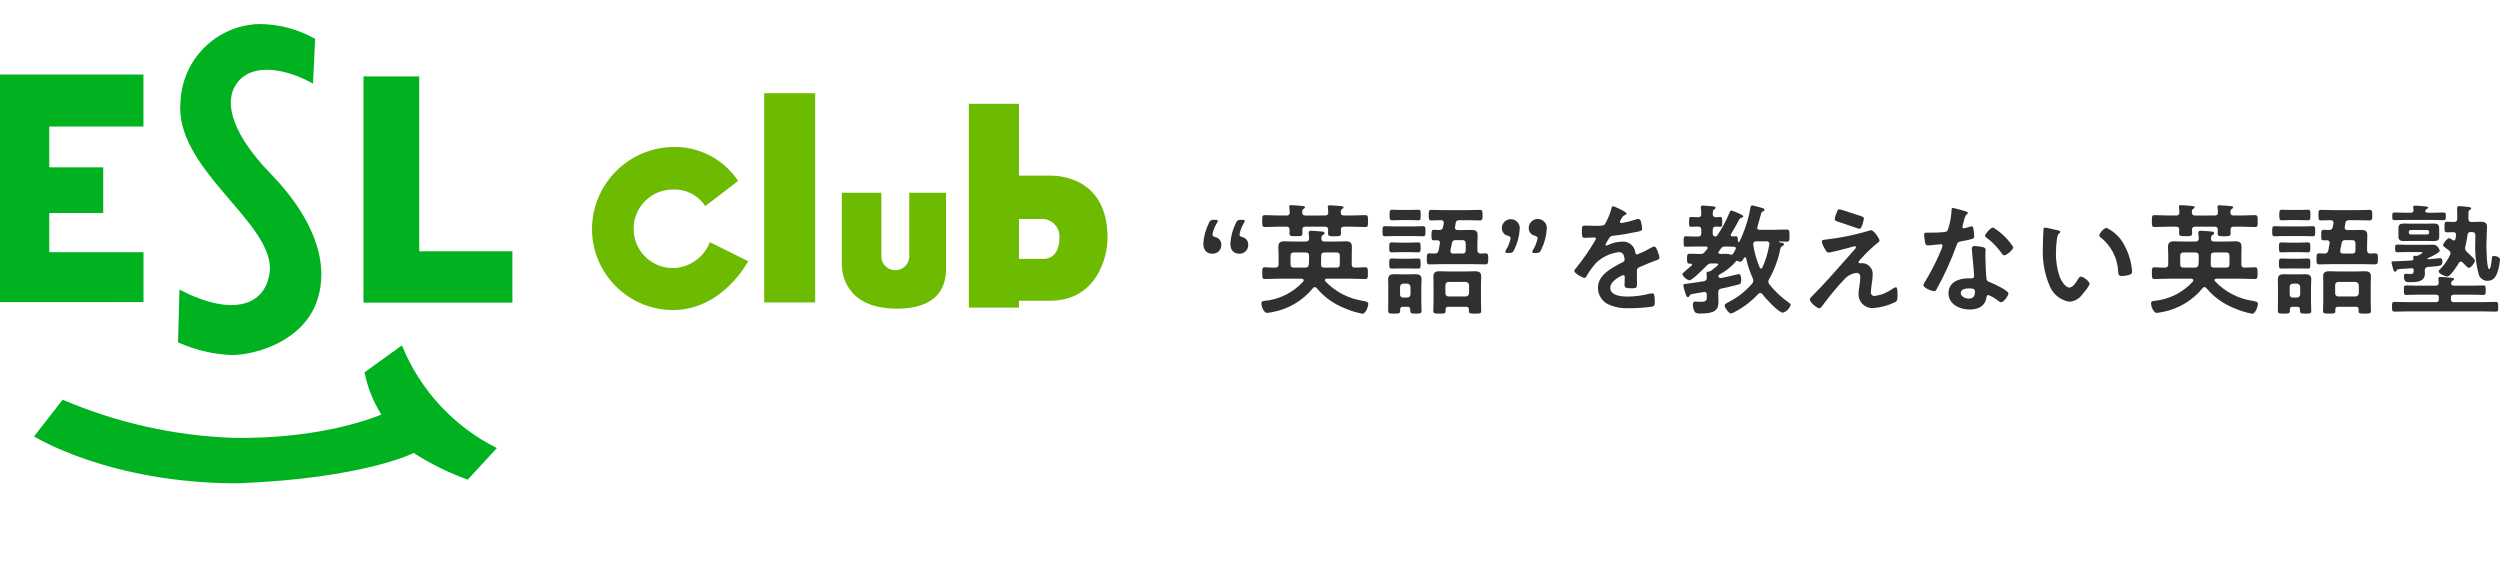
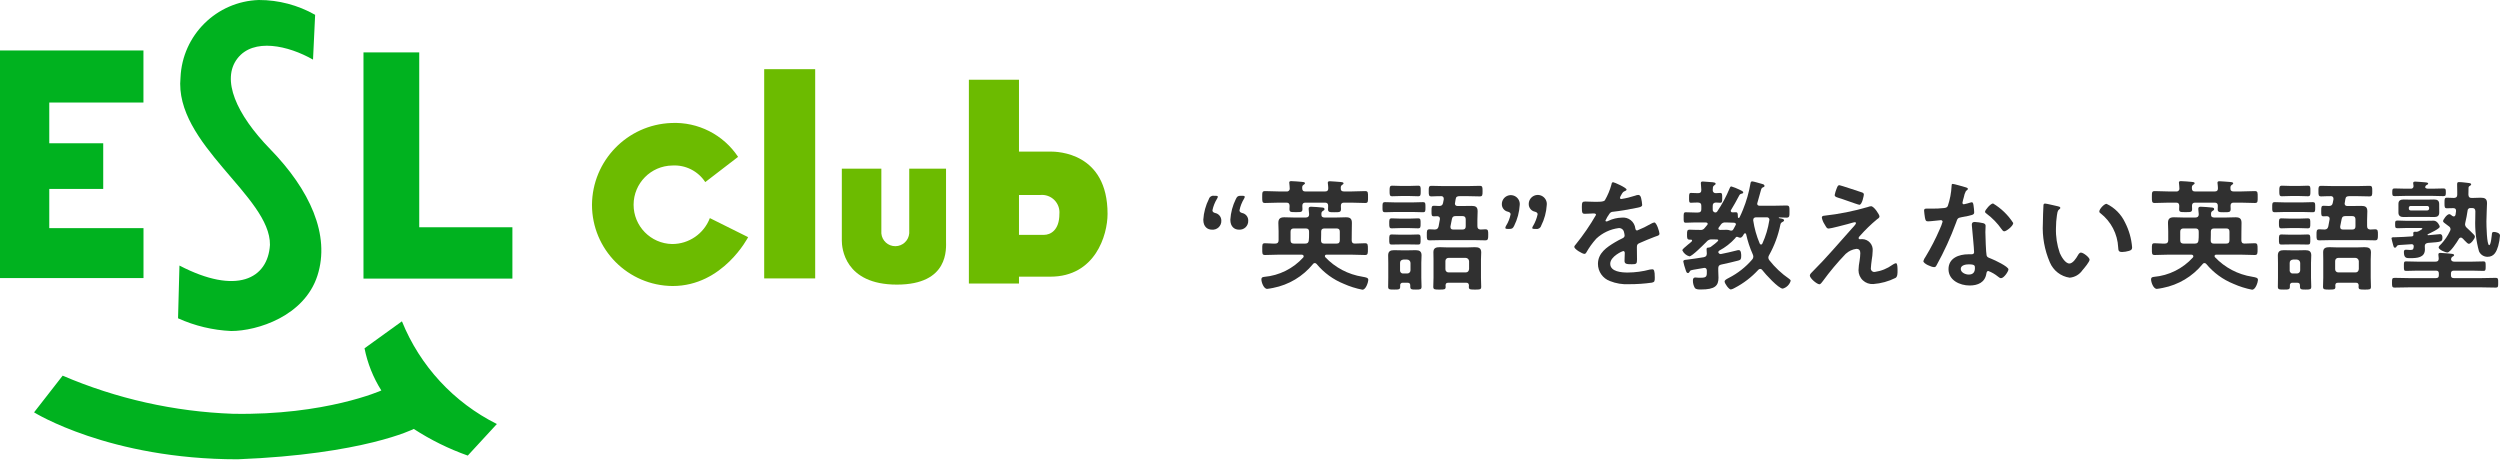
- <svg xmlns="http://www.w3.org/2000/svg" width="208.021" height="48" viewBox="0 -2 208.021 48">
-   <style>
-     /* ESL の下の曲線は「口」。ゆっくり開いて閉じる */
-     .esl-mouth{transform-box:fill-box;transform-origin:50% 0%;overflow:visible;
-       /* animation:eslTalk 4.6s cubic-bezier(.45,0,.35,1) infinite */}
-     @keyframes eslTalk{
-       0%,58%,100%{transform:scaleY(1) scaleX(1)}
-       66%        {transform:scaleY(1.34) scaleX(.99)}
-       74%        {transform:scaleY(.80) scaleX(1.008)}
-       82%        {transform:scaleY(1.22) scaleX(.995)}
-       90%        {transform:scaleY(.88) scaleX(1.006)}
-     }
-     @media(prefers-reduced-motion:reduce){.esl-mouth{animation:none}}
-   </style>
+ <svg xmlns="http://www.w3.org/2000/svg" width="208.021" height="38.217" viewBox="0 0 208.021 38.217">
  <defs>
    <clipPath id="clip-path">
-       <rect id="長方形_637" data-name="長方形 637" width="208.021" height="48" transform="translate(0 0)" fill="none" />
+       <rect id="長方形_637" data-name="長方形 637" width="208.021" height="38.217" transform="translate(0 0)" fill="none" />
    </clipPath>
  </defs>
  <g id="logo" transform="translate(0 0)">
    <path id="パス_14775" data-name="パス 14775" d="M30.245,4.36h4.639V18.91h7.752v4.272H30.245Z" fill="#00b21f" />
    <g id="グループ_720" data-name="グループ 720">
      <g id="グループ_719" data-name="グループ 719" clip-path="url(#clip-path)">
-         <path id="esl-mouth" class="esl-mouth" data-name="パス 14776" d="M38.922,37.909l2.422-2.628a16.448,16.448,0,0,1-7.9-8.545l-3.113,2.246a10.373,10.373,0,0,0,1.4,3.509s-4.654,2.085-12.362,1.939A39.6,39.6,0,0,1,5.213,31.258L2.834,34.311s6.24,3.909,16.943,3.906c10.512-.412,14.652-2.525,14.652-2.525a21.423,21.423,0,0,0,4.493,2.217" fill="#00b21f" />
+         <path id="パス_14776" data-name="パス 14776" d="M38.922,37.909l2.422-2.628a16.448,16.448,0,0,1-7.9-8.545l-3.113,2.246a10.373,10.373,0,0,0,1.4,3.509s-4.654,2.085-12.362,1.939A39.6,39.6,0,0,1,5.213,31.258L2.834,34.311s6.24,3.909,16.943,3.906c10.512-.412,14.652-2.525,14.652-2.525a21.423,21.423,0,0,0,4.493,2.217" fill="#00b21f" />
        <path id="パス_14777" data-name="パス 14777" d="M58.684,15.152l2.731-2.1a6.311,6.311,0,0,0-5.55-2.818,6.861,6.861,0,0,0-6.607,6.812,6.759,6.759,0,0,0,6.71,6.753c4.2,0,6.283-4.066,6.283-4.066l-3.185-1.586a3.351,3.351,0,0,1-3.142,2.158,3.267,3.267,0,0,1,.014-6.533,3.059,3.059,0,0,1,2.746,1.38" fill="#6cbb00" />
        <rect id="長方形_636" data-name="長方形 636" width="4.243" height="17.41" transform="translate(63.587 5.756)" fill="#6cbb00" />
        <path id="パス_14778" data-name="パス 14778" d="M73.336,14.036H70.047v5.995c0,.565.206,3.651,4.581,3.651s4.09-3.027,4.09-3.651,0-5.995,0-5.995H75.656V19.41a1.164,1.164,0,0,1-2.32.015Z" fill="#6cbb00" />
        <path id="パス_14779" data-name="パス 14779" d="M87.4,12.612H84.788V6.637H80.619V23.594h4.169v-.573H87.4c3.73,0,4.758-3.45,4.758-5.226,0-5.1-4.156-5.183-4.758-5.183m-.528,6.93H84.788V16.224h1.777A1.454,1.454,0,0,1,88.15,17.81c0,1.35-.749,1.732-1.277,1.732" fill="#6cbb00" />
        <path id="パス_14780" data-name="パス 14780" d="M0,23.138V4.2H11.936V8.53H4.1v3.392H8.589v3.8H4.1v3.261h7.84v4.154Z" fill="#00b21f" />
        <path id="パス_14781" data-name="パス 14781" d="M26.046,4.962l.176-3.729A9.477,9.477,0,0,0,21.539,0,6.742,6.742,0,0,0,15.02,6.445c-.543,5.535,7.5,9.895,7.443,13.933-.175,2.834-2.789,4.185-7.531,1.718l-.117,4.389a12.068,12.068,0,0,0,4.419,1.058c2.173,0,6.093-1.233,7.179-4.61s-.624-7.128-3.934-10.527c-2.843-2.919-4.067-5.785-2.731-7.532s4.243-1.086,6.3.088" fill="#00b21f" />
        <path id="パス_14782" data-name="パス 14782" d="M101.625,18.36a.719.719,0,0,1-.79.749c-.34,0-.71-.22-.71-.829a4.428,4.428,0,0,1,.47-1.73.369.369,0,0,1,.42-.259h.1c.15,0,.22.02.22.08a.438.438,0,0,1-.07.17,2.967,2.967,0,0,0-.38.96c0,.119.08.179.21.219a.641.641,0,0,1,.53.64m2.238,0a.716.716,0,0,1-.779.749c-.34,0-.71-.22-.71-.829a4.485,4.485,0,0,1,.46-1.719c.11-.23.179-.27.42-.27h.1c.151,0,.221.02.221.09a.4.4,0,0,1-.07.169,3,3,0,0,0-.37.951c0,.119.08.179.209.219a.632.632,0,0,1,.52.64" fill="#303030" />
        <path id="パス_14783" data-name="パス 14783" d="M112.472,19.989c0,.179.07.279.26.279.29,0,.569-.029.849-.029.24,0,.24.12.24.489s0,.49-.24.49c-.41,0-.819-.03-1.239-.03h-1.959c-.08.01-.14.03-.14.12a.14.14,0,0,0,.03.09,5.427,5.427,0,0,0,3.1,1.629c.321.06.48.08.48.269,0,.141-.18.81-.49.81a7.116,7.116,0,0,1-1.549-.489,5.717,5.717,0,0,1-2.259-1.65.208.208,0,0,0-.159-.08.185.185,0,0,0-.151.091,5.664,5.664,0,0,1-3.307,1.978c-.111.02-.41.081-.5.081-.29,0-.48-.56-.48-.79,0-.17.1-.19.239-.21a4.964,4.964,0,0,0,3.249-1.62.135.135,0,0,0,.03-.089c0-.1-.08-.13-.16-.14H106.5c-.42,0-.83.03-1.239.03-.25,0-.23-.14-.23-.49s-.02-.489.219-.489c.29,0,.58.04.87.029.19,0,.27-.1.27-.279v-.73c0-.24-.02-.47-.02-.71,0-.359.16-.469.5-.469.281,0,.55.02.83.02h.95c.19,0,.28-.09.28-.27,0-.03-.021-.21-.03-.33a1.03,1.03,0,0,1-.01-.13c0-.14.09-.169.2-.169.17,0,.79.049.95.069.08.01.17.03.17.13,0,.08-.06.11-.13.15-.12.07-.129.15-.129.28-.011.19.079.27.269.27h.949c.271,0,.54-.02.82-.02.339,0,.5.1.5.469,0,.24-.01.47-.01.71Zm-2.219-4.058c.19,0,.27-.07.27-.27,0-.12-.02-.26-.031-.37,0-.03-.009-.06-.009-.089,0-.111.1-.121.179-.121.16,0,.68.05.861.06.1.01.269.01.269.12,0,.05-.05.08-.11.12-.119.08-.119.15-.119.28-.011.2.089.27.269.27h.58c.4,0,.789-.03,1.179-.03.25,0,.24.12.24.5s.01.489-.24.489c-.39,0-.779-.029-1.179-.029h-.58c-.18,0-.26.079-.26.269,0,.09.01.17.01.26,0,.27-.12.27-.569.27-.37,0-.51,0-.51-.25,0-.09.01-.19.01-.289,0-.191-.09-.26-.27-.26h-1.619c-.18,0-.26.079-.26.269,0,.09.01.17.01.26,0,.27-.12.26-.54.26s-.539.01-.539-.25c0-.09.01-.18.01-.279-.01-.191-.08-.26-.271-.26h-.589c-.39,0-.78.029-1.179.029-.24,0-.24-.109-.24-.489,0-.41,0-.5.25-.5.389,0,.779.03,1.169.03h.6a.235.235,0,0,0,.27-.27c0-.11-.02-.28-.031-.39,0-.02-.009-.06-.009-.08,0-.11.089-.119.179-.119.16,0,.67.04.85.059.11.01.28.01.28.12,0,.05-.05.08-.11.121-.12.08-.12.139-.12.3.01.19.08.26.27.26Zm-2.589,3.078c-.189,0-.279.08-.279.27v.71c0,.2.09.279.279.279h.94c.19,0,.28-.069.3-.27a3.732,3.732,0,0,0,.021-.489v-.23c0-.19-.08-.27-.28-.27Zm2.509,1.259h1.039c.19,0,.271-.079.271-.279v-.71c0-.19-.081-.27-.271-.27h-1c-.2,0-.28.08-.28.27v.24c0,.16-.01.319-.01.489s.07.26.25.26" fill="#303030" />
        <path id="パス_14784" data-name="パス 14784" d="M116.045,17.64c-.27,0-.56.019-.79.019s-.219-.12-.219-.42-.011-.419.219-.419c.25,0,.52.02.79.02H117.6c.279,0,.55-.02.8-.02.22,0,.209.11.209.419s.011.42-.209.42-.53-.019-.8-.019Zm1.3,6.116c0-.159-.06-.23-.23-.23h-.38a.2.2,0,0,0-.229.23v.1c0,.229-.1.239-.5.239s-.5-.01-.5-.239c0-.25.01-.5.01-.75v-1.23c0-.21-.01-.42-.01-.63,0-.329.18-.429.48-.429.189,0,.39.01.579.01h.69c.18,0,.36-.01.549-.01.3,0,.481.1.481.419,0,.21-.021.42-.021.64v1.23c0,.25.021.5.021.75,0,.229-.111.239-.47.239s-.47-.01-.47-.25Zm-.83-4.777c-.25,0-.519.02-.709.02-.21,0-.21-.12-.21-.42s0-.41.21-.41c.19,0,.459.021.709.021h.781c.249,0,.508-.021.7-.021.219,0,.21.12.21.41s.009.42-.21.42-.45-.02-.7-.02Zm0,1.359c-.25,0-.5.01-.709.01s-.21-.1-.21-.42c0-.3,0-.419.21-.419.17,0,.44.019.709.019h.781c.259,0,.529-.019.7-.019.219,0,.21.13.21.419,0,.31.009.42-.21.42s-.46-.01-.7-.01Zm.031-4.027c-.25,0-.5.019-.71.019s-.21-.13-.21-.439,0-.44.22-.44.45.02.7.02h.759c.24,0,.48-.02.7-.02s.209.13.209.44.01.439-.209.439-.46-.019-.7-.019Zm.54,6.446a.266.266,0,0,0,.279-.271v-.609a.284.284,0,0,0-.279-.279h-.311c-.18.019-.279.109-.279.279v.609a.25.25,0,0,0,.279.271Zm5.846-3.939c0,.191.08.271.27.281.13-.01.26-.02.389-.02.25,0,.241.14.241.459s0,.46-.241.46c-.33,0-.669-.019-1-.019h-2.638c-.33,0-.66.019-.99.019-.25,0-.24-.12-.24-.46,0-.319-.01-.459.24-.459.14,0,.28.01.43.02.19-.01.26-.08.31-.26l.11-.6V18.19c0-.141-.1-.191-.221-.2a2.41,2.41,0,0,1-.269.01c-.21,0-.21-.08-.21-.439s.01-.44.22-.44c.15,0,.29.01.429.02.191-.01.271-.071.311-.25l.059-.3v-.069a.194.194,0,0,0-.219-.2c-.27-.009-.531.02-.8.02-.239,0-.23-.13-.23-.439s-.009-.44.23-.44c.32,0,.64.02.96.02h2.089c.319,0,.639-.02.959-.02.24,0,.24.109.24.44s0,.439-.24.439c-.32,0-.64-.02-.959-.02h-.71c-.2,0-.3.05-.33.25l-.05.31c0,.02-.01.04-.01.06,0,.15.109.2.23.2h.389c.25,0,.5-.01.76-.01.34,0,.51.08.51.449,0,.25-.02.49-.02.731ZM122,23.526h-1.49c-.16,0-.219.06-.229.22,0,.04.01.08.01.12,0,.23-.121.23-.52.23-.38,0-.51,0-.51-.23,0-.25.02-.509.02-.759v-1.52c0-.2-.01-.4-.01-.609,0-.35.23-.41.529-.41.231,0,.46.02.69.02h1.54c.22,0,.449-.02.68-.02.309,0,.539.06.539.43,0,.19-.02.39-.02.589v1.52c0,.25.02.509.02.759,0,.23-.121.23-.51.23-.409,0-.52,0-.52-.23a.375.375,0,0,1,.01-.11c-.01-.159-.069-.23-.229-.23m-.04-.859c.169,0,.259-.1.28-.28v-.65a.289.289,0,0,0-.28-.28h-1.419a.256.256,0,0,0-.271.28v.65a.256.256,0,0,0,.271.28Zm-1.27-3.828v.06c0,.15.1.2.23.2h.77c.189,0,.27-.08.27-.27v-.57c0-.19-.081-.279-.27-.279h-.56c-.2,0-.28.059-.32.25Z" fill="#303030" />
        <path id="パス_14785" data-name="パス 14785" d="M125.476,19.049c-.151,0-.22-.021-.22-.09a.429.429,0,0,1,.06-.17,2.816,2.816,0,0,0,.379-.96c0-.109-.08-.17-.21-.21a.631.631,0,0,1-.519-.639.746.746,0,1,1,1.489.07,4.486,4.486,0,0,1-.46,1.729c-.11.23-.179.27-.42.27Zm2.238,0c-.149,0-.22-.021-.22-.08a.438.438,0,0,1,.071-.17,3.2,3.2,0,0,0,.379-.97c0-.109-.08-.17-.209-.21a.64.64,0,0,1-.531-.639.752.752,0,1,1,1.5.07,4.435,4.435,0,0,1-.469,1.739.371.371,0,0,1-.42.26Z" fill="#303030" />
        <path id="パス_14786" data-name="パス 14786" d="M135.344,15.771c0,.06-.07.1-.12.12-.16.06-.2.109-.33.34a.675.675,0,0,0-.1.229.1.1,0,0,0,.11.1,7.2,7.2,0,0,0,1.159-.28.736.736,0,0,1,.25-.06c.17,0,.219.159.25.3a3.184,3.184,0,0,1,.08.539c0,.17-.32.21-.529.25-.63.13-1.26.24-1.89.31a.355.355,0,0,0-.3.16,3.29,3.29,0,0,0-.34.58.076.076,0,0,0,.08.069.38.38,0,0,0,.18-.059,2.75,2.75,0,0,1,1.09-.26,1.018,1.018,0,0,1,1.139.9c.02.09.05.17.15.17a8.889,8.889,0,0,0,1.17-.569.818.818,0,0,1,.26-.1c.189,0,.429.77.429.94,0,.12-.11.16-.3.219-.04.021-.089.031-.139.051-.4.15-.79.32-1.18.489-.18.071-.26.13-.26.331v.129c0,.31.01.61.01.919,0,.361-.05.4-.43.4-.429,0-.609-.021-.609-.28,0-.22.02-.44.02-.65,0-.09-.031-.17-.13-.17-.05,0-1.079.44-1.079,1.06,0,.67.968.729,1.449.729a7.3,7.3,0,0,0,1.858-.25,1.246,1.246,0,0,1,.2-.019c.13,0,.2.109.2.679,0,.3-.011.379-.231.43a13.249,13.249,0,0,1-1.919.13,3.7,3.7,0,0,1-1.579-.26,1.519,1.519,0,0,1-1-1.429c0-.9.73-1.389,1.419-1.8.2-.12.41-.231.62-.33.1-.05.18-.11.18-.23a1.373,1.373,0,0,0-.05-.28.416.416,0,0,0-.44-.34,3.357,3.357,0,0,0-1.869.88,6.543,6.543,0,0,0-.839,1.169.169.169,0,0,1-.14.1c-.181,0-.85-.4-.85-.58,0-.08.08-.16.13-.219a18.8,18.8,0,0,0,1.679-2.45c0-.089-.08-.119-.22-.119-.16,0-.389.03-.7.03-.22,0-.26-.05-.26-.56,0-.4.04-.46.29-.46.17,0,.43.021.72.021h.29c.26,0,.529-.01.619-.13a5.5,5.5,0,0,0,.54-1.289c.021-.111.04-.21.14-.21s1.12.459,1.12.609" fill="#303030" />
        <path id="パス_14787" data-name="パス 14787" d="M144.013,17.539c0,.1.071.131.151.131.059,0,.21-.01.269-.01.17,0,.161.129.17.29,0,.06-.009.19.071.19a.1.1,0,0,0,.079-.07c.091-.18.21-.451.28-.63a10.365,10.365,0,0,0,.62-2.169c.01-.069.029-.18.14-.18s.7.18.849.22c.08.02.18.06.18.16,0,.07-.07.1-.13.12-.1.04-.13.09-.18.279-.1.34-.18.67-.28,1a.19.19,0,0,0-.019.081c0,.129.1.169.21.169h1.109c.369,0,.739-.02,1.109-.02.26,0,.26.1.26.5s0,.51-.26.51c-.2,0-.4-.021-.6-.021-.031,0-.031.021-.031.03,0,.031.041.041.11.05.21.031.33.071.33.16,0,.071-.069.111-.13.14a.288.288,0,0,0-.18.24,8.737,8.737,0,0,1-.929,2.509.4.4,0,0,0-.071.21.337.337,0,0,0,.08.22,7.444,7.444,0,0,0,1.66,1.558c.049.04.12.09.12.161a.96.96,0,0,1-.659.649c-.351,0-1.47-1.229-1.7-1.539a.222.222,0,0,0-.179-.1.2.2,0,0,0-.16.08,7.141,7.141,0,0,1-1.959,1.5,1,1,0,0,1-.321.13c-.17,0-.519-.5-.519-.659,0-.131.16-.2.36-.31a6.364,6.364,0,0,0,1.929-1.519.35.35,0,0,0,.1-.23.5.5,0,0,0-.049-.21,8.525,8.525,0,0,1-.55-1.669c-.02-.04-.04-.08-.09-.08s-.07.03-.1.07c-.06.11-.15.3-.31.3a.483.483,0,0,1-.19-.06.175.175,0,0,0-.08-.02.14.14,0,0,0-.12.1,4.876,4.876,0,0,1-1.339,1.05.226.226,0,0,0-.09.12.2.2,0,0,0,.2.17c.02,0,.04-.01.06-.01.42-.09.829-.17,1.23-.28a.836.836,0,0,1,.219-.04c.2,0,.2.35.2.49,0,.27-.05.329-.24.38-.46.119-.929.23-1.4.329-.21.04-.27.13-.27.33v.19c0,.19.02.39.02.58,0,.659-.279.979-1.459.979-.16,0-.4.01-.51-.13a1.192,1.192,0,0,1-.16-.62c0-.13.04-.249.19-.249.04,0,.1.01.13.01a2.166,2.166,0,0,0,.36.01c.479,0,.49-.14.479-.58,0-.13-.05-.24-.2-.24-.021,0-.04.01-.061.01-.249.04-.439.08-.588.1-.521.09-.531.08-.59.221-.031.049-.071.1-.13.1-.12,0-.141-.1-.21-.309a4.577,4.577,0,0,1-.18-.651c0-.139.159-.139.27-.149.479-.061.959-.13,1.439-.21.19-.05.239-.111.249-.31,0-.1-.01-.2-.019-.3v-.07c0-.12.1-.12.189-.12a.384.384,0,0,0,.13-.04c.11-.08.65-.46.65-.569,0-.08-.13-.071-.349-.071h-.17a.5.5,0,0,0-.441.18c-.21.21-1.209,1.229-1.439,1.229a.911.911,0,0,1-.589-.5c0-.09.2-.25.459-.469a3.281,3.281,0,0,0,.32-.271.072.072,0,0,0,.031-.069.081.081,0,0,0-.09-.08h-.1c-.229,0-.229-.13-.229-.41,0-.31,0-.42.229-.42.29,0,.58.03.87.02a.385.385,0,0,0,.37-.16c.07-.08.14-.17.209-.25a.17.17,0,0,0,.041-.09c0-.09-.071-.11-.15-.12h-.939c-.281,0-.54.021-.741.021-.179,0-.17-.12-.17-.43s-.009-.44.17-.44c.21,0,.47.02.741.02h.279c.2,0,.28-.08.28-.27v-.28c0-.2-.08-.269-.28-.28s-.409.02-.579.02-.16-.12-.16-.41,0-.409.16-.409c.119,0,.379.02.579.02s.28-.071.28-.27c0-.14-.04-.46-.04-.57s.07-.13.17-.13.709.05.81.06c.08.01.25.02.25.13,0,.06-.061.09-.13.14-.111.08-.1.189-.111.38a.237.237,0,0,0,.26.26c.07-.01.34-.02.37-.02.159,0,.159.13.159.409s0,.41-.159.41c-.04,0-.3-.009-.37-.02-.189.011-.26.1-.26.28v.28a.232.232,0,0,0,.23.27.188.188,0,0,0,.141-.08,10.72,10.72,0,0,0,1.039-1.939c.03-.07.059-.15.139-.15a4.623,4.623,0,0,1,.66.26c.16.08.33.14.33.24,0,.079-.1.1-.16.109-.11.031-.13.061-.21.21-.21.4-.4.74-.639,1.13a.128.128,0,0,0-.031.079m-.449.97a.388.388,0,0,0-.36.16c-.06.09-.12.17-.18.25a.152.152,0,0,0-.04.09c0,.09.07.11.15.12.18,0,.36-.01.54-.01.219,0,.259.07.379.07s.151-.05.27-.279c.03-.051.061-.111.09-.17a.138.138,0,0,0,.03-.08c0-.09-.08-.121-.16-.13-.2-.011-.4-.021-.6-.021Zm2.968,1.839a.116.116,0,0,0,.11-.08,7.226,7.226,0,0,0,.579-1.929.133.133,0,0,0,.011-.059.2.2,0,0,0-.221-.2h-.878c-.14,0-.25.061-.25.22v.04a7.879,7.879,0,0,0,.54,1.919.128.128,0,0,0,.109.09" fill="#303030" />
        <path id="パス_14788" data-name="パス 14788" d="M155.742,21.647c-.02.161-.069.5-.069.65a.287.287,0,0,0,.329.33,3.289,3.289,0,0,0,1.479-.6.792.792,0,0,1,.28-.13c.14,0,.13.52.13.629,0,.181.01.5-.17.6a4.97,4.97,0,0,1-1.849.509,1.15,1.15,0,0,1-1.229-1.15,5.163,5.163,0,0,1,.09-.789,4.631,4.631,0,0,0,.06-.63c0-.229-.09-.359-.33-.359a1.6,1.6,0,0,0-.89.42,21.607,21.607,0,0,0-1.9,2.268c-.059.07-.179.26-.28.26-.21,0-.8-.5-.8-.729,0-.12.16-.26.24-.34,1.139-1.13,2.169-2.358,3.238-3.548.09-.1.36-.37.36-.47a.082.082,0,0,0-.09-.08c-.08,0-.5.13-.61.159-.229.061-1.4.371-1.569.371-.14,0-.18-.081-.27-.23a.678.678,0,0,0-.07-.12,1.522,1.522,0,0,1-.23-.56c0-.13.1-.15.21-.16a21.062,21.062,0,0,0,3.609-.72.9.9,0,0,1,.279-.069c.24,0,.7.7.7.85,0,.109-.13.189-.22.249a12.617,12.617,0,0,0-1.389,1.349c-.05.05-.13.13-.13.2a.1.1,0,0,0,.1.1c.07,0,.129-.01.2-.01a.888.888,0,0,1,.869,1,4.763,4.763,0,0,1-.08.75M154.9,16c.1.03.189.07.189.19,0,.05-.139.85-.37.85-.069,0-.629-.2-1.058-.35-.191-.07-.361-.129-.43-.15-.351-.11-.57-.149-.57-.31a2.646,2.646,0,0,1,.15-.509c.1-.27.14-.31.25-.31.079,0,1.619.52,1.839.589" fill="#303030" />
        <path id="パス_14789" data-name="パス 14789" d="M163.583,15.591c.05.02.161.05.161.12s-.071.11-.161.18a1.711,1.711,0,0,0-.179.529,3.265,3.265,0,0,0-.111.451A.117.117,0,0,0,163.4,17a4.878,4.878,0,0,0,.569-.15.355.355,0,0,1,.1-.02c.12,0,.13.18.15.3a4.751,4.751,0,0,1,.05.53c0,.219-.12.24-1.039.41-.36.059-.351.13-.47.46a25.41,25.41,0,0,1-1.63,3.557c-.059.1-.09.14-.2.14-.22,0-.89-.289-.89-.5a1.106,1.106,0,0,1,.18-.36,18.589,18.589,0,0,0,1.19-2.309,3.952,3.952,0,0,0,.229-.609.134.134,0,0,0-.14-.13c-.08,0-.849.1-1.079.1-.17,0-.21-.089-.25-.319-.02-.12-.07-.48-.07-.58,0-.13.07-.16.18-.16h.46a8.873,8.873,0,0,0,1.029-.05c.13-.02.221-.03.3-.16a6.1,6.1,0,0,0,.32-1.679c0-.07,0-.17.09-.17.11,0,.939.24,1.1.29m1.44,2.979c.109.029.2.09.2.21,0,.019-.019.319-.019.529,0,.29.049,1.729.1,1.938.031.151.16.191.31.25.03.011.07.031.1.041.23.089,1.41.639,1.41.879,0,.161-.371.73-.621.73-.1,0-.189-.09-.259-.14a2.844,2.844,0,0,0-.8-.46c-.109,0-.15.14-.159.23-.12.729-.71.979-1.39.979-.809,0-1.759-.429-1.759-1.359s.869-1.239,1.659-1.239h.26c.12,0,.21-.05.21-.17,0-.32-.15-1.769-.18-2.158,0-.05-.01-.09-.01-.141,0-.159.09-.22.24-.22a4.217,4.217,0,0,1,.71.1m-1.869,3.807c0,.31.4.47.659.47.36,0,.52-.19.52-.54,0-.2-.01-.31-.51-.31-.24,0-.669.06-.669.38m4.367-3.818c0,.24-.569.69-.749.69-.1,0-.17-.11-.221-.18A5.637,5.637,0,0,0,165.3,17.78c-.04-.031-.13-.09-.13-.16,0-.14.46-.69.67-.69a5.125,5.125,0,0,1,1.679,1.629" fill="#303030" />
        <path id="パス_14790" data-name="パス 14790" d="M171.215,17.16c.08.02.219.04.219.14,0,.059-.04.08-.1.13-.141.109-.151.309-.18.479a7.309,7.309,0,0,0-.08,1.06,5.729,5.729,0,0,0,.319,2.089c.12.28.45.869.8.869.279,0,.569-.44.69-.659.059-.1.139-.25.269-.25.21,0,.72.41.72.589s-.449.71-.59.87a1.435,1.435,0,0,1-1.069.629,2.115,2.115,0,0,1-1.649-1.279,7.207,7.207,0,0,1-.58-3.258c0-.16.03-1.429.05-1.519a.126.126,0,0,1,.141-.111c.129,0,.869.191,1.039.221m4.067-.2a3.246,3.246,0,0,1,1.539,1.549,5.451,5.451,0,0,1,.59,2.079c0,.189-.1.24-.27.29a2.107,2.107,0,0,1-.559.09c-.321,0-.31-.14-.33-.38a3.835,3.835,0,0,0-1.48-2.849.166.166,0,0,1-.09-.149c0-.191.4-.63.6-.63" fill="#303030" />
        <path id="パス_14791" data-name="パス 14791" d="M186.5,19.989c0,.179.07.279.26.279.29,0,.569-.029.849-.029.24,0,.24.12.24.489s0,.49-.24.49c-.41,0-.819-.03-1.239-.03h-1.959c-.08.01-.14.03-.14.12a.14.14,0,0,0,.03.09,5.427,5.427,0,0,0,3.1,1.629c.32.06.48.08.48.269,0,.141-.18.81-.49.81a7.116,7.116,0,0,1-1.549-.489,5.717,5.717,0,0,1-2.259-1.65.208.208,0,0,0-.159-.08.185.185,0,0,0-.151.091,5.664,5.664,0,0,1-3.307,1.978c-.111.02-.41.081-.5.081-.29,0-.48-.56-.48-.79,0-.17.1-.19.239-.21a4.964,4.964,0,0,0,3.249-1.62.135.135,0,0,0,.03-.089c0-.1-.08-.13-.16-.14h-1.819c-.42,0-.83.03-1.239.03-.25,0-.23-.14-.23-.49s-.02-.489.219-.489c.29,0,.58.04.87.029.19,0,.27-.1.27-.279v-.73c0-.24-.02-.47-.02-.71,0-.359.16-.469.5-.469.281,0,.55.02.83.02h.95c.19,0,.28-.09.28-.27,0-.03-.021-.21-.03-.33a1.03,1.03,0,0,1-.01-.13c0-.14.09-.169.2-.169.17,0,.79.049.95.069.08.01.17.03.17.13,0,.08-.06.11-.13.15-.12.07-.129.15-.129.28-.011.19.079.27.269.27h.949c.271,0,.54-.02.82-.02.339,0,.5.1.5.469,0,.24-.01.47-.01.71Zm-2.219-4.058c.19,0,.27-.07.27-.27,0-.12-.02-.26-.03-.37,0-.03-.01-.06-.01-.089,0-.111.1-.121.179-.121.16,0,.68.05.861.06.1.01.269.01.269.12,0,.05-.05.08-.11.12-.119.08-.119.15-.119.28-.011.2.089.27.269.27h.579c.4,0,.79-.03,1.18-.03.25,0,.24.12.24.5s.01.489-.24.489c-.39,0-.779-.029-1.18-.029h-.579c-.18,0-.26.079-.26.269,0,.09.01.17.01.26,0,.27-.12.27-.569.27-.37,0-.51,0-.51-.25,0-.09.01-.19.01-.289,0-.191-.09-.26-.27-.26h-1.619c-.18,0-.26.079-.26.269,0,.09.01.17.01.26,0,.27-.12.26-.54.26s-.54.01-.54-.25c0-.09.011-.18.011-.279-.011-.191-.08-.26-.271-.26h-.589c-.39,0-.78.029-1.179.029-.24,0-.24-.109-.24-.489,0-.41,0-.5.25-.5.389,0,.779.03,1.169.03h.6a.235.235,0,0,0,.27-.27c0-.11-.021-.28-.031-.39,0-.02-.009-.06-.009-.08,0-.11.089-.119.179-.119.16,0,.67.04.85.059.11.01.28.01.28.12,0,.05-.05.08-.11.121-.12.08-.12.139-.12.3.01.19.08.26.27.26Zm-2.589,3.078c-.189,0-.279.08-.279.27v.71c0,.2.09.279.279.279h.94c.19,0,.28-.069.3-.27a3.734,3.734,0,0,0,.021-.489v-.23c0-.19-.08-.27-.28-.27Zm2.509,1.259h1.039c.19,0,.271-.079.271-.279v-.71c0-.19-.081-.27-.271-.27h-1c-.2,0-.28.08-.28.27v.24c0,.16-.01.319-.01.489s.07.26.25.26" fill="#303030" />
        <path id="パス_14792" data-name="パス 14792" d="M190.076,17.64c-.27,0-.56.019-.79.019s-.219-.12-.219-.42-.011-.419.219-.419c.25,0,.52.02.79.02h1.559c.279,0,.55-.02.8-.02.22,0,.209.11.209.419s.011.42-.209.42-.53-.019-.8-.019Zm1.3,6.116c0-.159-.06-.23-.23-.23h-.38a.2.2,0,0,0-.229.23v.1c0,.229-.1.239-.5.239s-.5-.01-.5-.239c0-.25.01-.5.01-.75v-1.23c0-.21-.01-.42-.01-.63,0-.329.18-.429.48-.429.189,0,.39.01.579.01h.69c.18,0,.36-.01.549-.01.3,0,.481.1.481.419,0,.21-.021.42-.021.64v1.23c0,.25.021.5.021.75,0,.229-.111.239-.47.239s-.47-.01-.47-.25Zm-.83-4.777c-.25,0-.519.02-.709.02-.21,0-.21-.12-.21-.42s0-.41.21-.41c.19,0,.459.021.709.021h.78c.25,0,.509-.021.7-.021.219,0,.21.12.21.41s.009.42-.21.42-.45-.02-.7-.02Zm0,1.359c-.25,0-.5.01-.709.01s-.21-.1-.21-.42c0-.3,0-.419.21-.419.17,0,.44.019.709.019h.78c.26,0,.53-.019.7-.019.219,0,.21.13.21.419,0,.31.009.42-.21.42s-.46-.01-.7-.01Zm.031-4.027c-.25,0-.5.019-.71.019s-.21-.13-.21-.439,0-.44.22-.44.45.02.7.02h.759c.24,0,.48-.02.7-.02s.209.13.209.44.01.439-.209.439-.46-.019-.7-.019Zm.54,6.446a.266.266,0,0,0,.279-.271v-.609a.284.284,0,0,0-.279-.279H190.8c-.18.019-.279.109-.279.279v.609a.25.25,0,0,0,.279.271Zm5.846-3.939c0,.191.08.271.27.281.13-.01.26-.02.389-.02.25,0,.241.14.241.459s0,.46-.241.46c-.33,0-.669-.019-1-.019h-2.638c-.33,0-.66.019-.99.019-.25,0-.24-.12-.24-.46,0-.319-.01-.459.24-.459.14,0,.28.01.43.02.19-.01.26-.08.31-.26l.11-.6V18.19c0-.141-.1-.191-.221-.2a2.41,2.41,0,0,1-.269.01c-.21,0-.21-.08-.21-.439s.01-.44.22-.44c.15,0,.29.01.429.02.191-.01.271-.071.311-.25l.059-.3v-.069a.194.194,0,0,0-.219-.2c-.27-.009-.531.02-.8.02-.239,0-.23-.13-.23-.439s-.009-.44.23-.44c.32,0,.64.02.96.02h2.089c.319,0,.639-.02.959-.02.24,0,.24.109.24.44s0,.439-.24.439c-.32,0-.64-.02-.959-.02h-.71c-.2,0-.3.05-.33.25l-.05.31c0,.02-.01.04-.01.06,0,.15.109.2.23.2h.389c.25,0,.5-.01.76-.01.34,0,.51.08.51.449,0,.25-.02.49-.02.731Zm-.929,4.708h-1.49c-.16,0-.219.06-.229.22,0,.04.01.08.01.12,0,.23-.121.23-.52.23-.38,0-.51,0-.51-.23,0-.25.02-.509.02-.759v-1.52c0-.2-.01-.4-.01-.609,0-.35.23-.41.529-.41.231,0,.46.02.691.02h1.539c.22,0,.449-.02.68-.02.309,0,.539.06.539.43,0,.19-.02.39-.02.589v1.52c0,.25.02.509.02.759,0,.23-.121.23-.51.23-.409,0-.52,0-.52-.23a.375.375,0,0,1,.01-.11c-.01-.159-.069-.23-.229-.23m-.04-.859c.169,0,.259-.1.28-.28v-.65a.289.289,0,0,0-.28-.28h-1.419a.256.256,0,0,0-.271.28v.65a.256.256,0,0,0,.271.28Zm-1.27-3.828v.06c0,.15.1.2.23.2h.77c.189,0,.27-.08.27-.27v-.57c0-.19-.081-.279-.27-.279h-.561c-.2,0-.279.059-.319.25Z" fill="#303030" />
        <path id="パス_14793" data-name="パス 14793" d="M201.764,20.5c0,.09.01.17.01.25,0,.7-.67.729-1.2.729-.31,0-.55.031-.55-.509,0-.121.04-.191.17-.191s.25.021.38.021c.25,0,.25-.1.269-.31a.159.159,0,0,0-.179-.17c-.34.029-.57.04-.75.05-.39.02-.43.02-.5.14a.149.149,0,0,1-.13.1c-.1,0-.111-.079-.151-.209-.019-.07-.139-.51-.139-.56,0-.119.149-.1.29-.1.47-.019.939-.03,1.4-.07.1-.01.14-.06.13-.15,0-.04-.011-.089-.011-.13,0-.089.08-.11.161-.11.03,0,.059.011.08.011a.476.476,0,0,0,.229-.061c.13-.07.29-.16.29-.219,0-.04-.12-.04-.149-.04h-1.2c-.24,0-.47.019-.709.019-.21,0-.21-.079-.21-.319s-.01-.321.21-.321c.239,0,.469.021.709.021H201.8c.24,0,.47-.01.709-.01.3,0,.5.42.5.5,0,.17-.809.54-.979.62-.02.01-.04.02-.04.05s.02.04.06.04c.14-.01.929-.09.98-.09.159,0,.2.14.2.27,0,.37-.069.38-1.209.46-.19.04-.26.1-.26.29m3.938,1.269c.309,0,.63-.02.939-.02.191,0,.191.09.191.4,0,.289,0,.39-.181.39-.319,0-.629-.021-.949-.021h-1.519c-.16,0-.24.071-.24.231V22.9c0,.17.07.241.24.241h2.3c.391,0,.77-.021,1.16-.021.24,0,.23.09.23.4,0,.33.01.41-.22.41-.39,0-.779-.02-1.17-.02h-6.046c-.39,0-.78.02-1.17.02-.229,0-.229-.09-.229-.41s0-.4.229-.4c.39,0,.78.021,1.17.021h2.259c.17,0,.239-.071.239-.241v-.149c0-.16-.069-.231-.239-.231h-1.55c-.309,0-.619.021-.939.021-.18,0-.18-.08-.18-.4,0-.3-.01-.39.18-.39.32,0,.63.02.939.02h1.51c.189,0,.27-.07.27-.27-.01-.069-.031-.26-.031-.31,0-.13.071-.149.181-.149.14,0,.7.059.859.069.07.01.27.01.27.12,0,.06-.07.09-.14.13a.248.248,0,0,0-.11.21c0,.16.15.2.269.2ZM201.994,15.7h.45c.29,0,.579-.02.869-.02.2,0,.2.09.2.32s0,.32-.2.32c-.29,0-.579-.02-.869-.02h-2.319c-.289,0-.579.02-.869.02-.19,0-.2-.08-.2-.32s.011-.32.2-.32c.29,0,.58.02.869.02h.469a.2.2,0,0,0,.231-.229c-.01-.05-.03-.21-.03-.241,0-.109.1-.119.19-.119.159,0,.64.05.819.06.07.009.24.009.24.11,0,.06-.07.079-.14.119a.227.227,0,0,0-.109.16c0,.13.17.13.2.14m.97,1.98c0,.29-.161.379-.42.379-.21,0-.411-.01-.61-.01H200.6c-.2,0-.4.01-.61.01-.239,0-.42-.089-.42-.36v-.739c0-.28.181-.361.431-.361.2,0,.4.011.6.011h1.329c.2,0,.4-.011.6-.011.26,0,.43.081.43.38Zm-1-.17c.1,0,.149-.061.159-.161v-.059a.156.156,0,0,0-.159-.151h-1.371a.145.145,0,0,0-.159.151v.059a.148.148,0,0,0,.159.161Zm3.147,1.149a.406.406,0,0,0,.141.29c.2.18.38.359.569.549.05.06.11.11.11.2,0,.16-.33.59-.5.59-.09,0-.19-.11-.349-.27-.08-.08-.2-.25-.321-.25a.215.215,0,0,0-.17.12c-.129.23-.709,1.12-.949,1.12-.17,0-.729-.231-.729-.43,0-.08.179-.24.239-.3a4.267,4.267,0,0,0,.7-1.04.334.334,0,0,0,.05-.17.289.289,0,0,0-.14-.239c-.06-.05-.11-.08-.16-.12-.21-.151-.32-.23-.32-.31,0-.12.32-.58.52-.58.07,0,.15.07.24.14a.234.234,0,0,0,.13.051c.089,0,.129-.071.15-.151a2.745,2.745,0,0,0,.04-.29c.01-.17-.061-.25-.23-.25s-.35.011-.53.011c-.2,0-.2-.11-.2-.441s0-.439.2-.439c.16,0,.41.01.59.02.18-.01.27-.08.27-.26v-.26c0-.189-.01-.38-.01-.579,0-.16.019-.221.149-.221a4.609,4.609,0,0,1,.51.04c.29.031.51.04.51.141,0,.069-.06.109-.12.14-.09.049-.1.1-.1.2,0,.179,0,.359-.01.529.01.2.09.27.27.27h.09c.219,0,.44-.02.66-.02.33,0,.529.08.529.449,0,.34-.05.95-.05,1.52,0,.34.031,1.979.23,1.979.15,0,.21-.82.23-.96.01-.1.06-.139.17-.139.17,0,.5.089.5.3a4.48,4.48,0,0,1-.15.87c-.14.46-.33.9-.89.9a.773.773,0,0,1-.709-.46,8.747,8.747,0,0,1-.31-2.678c0-.219,0-.429.009-.65-.009-.19-.079-.27-.269-.27h-.12a.225.225,0,0,0-.26.23c-.05.36-.109.64-.189.99a.7.7,0,0,0-.021.13" fill="#303030" />
      </g>
    </g>
  </g>
</svg>
